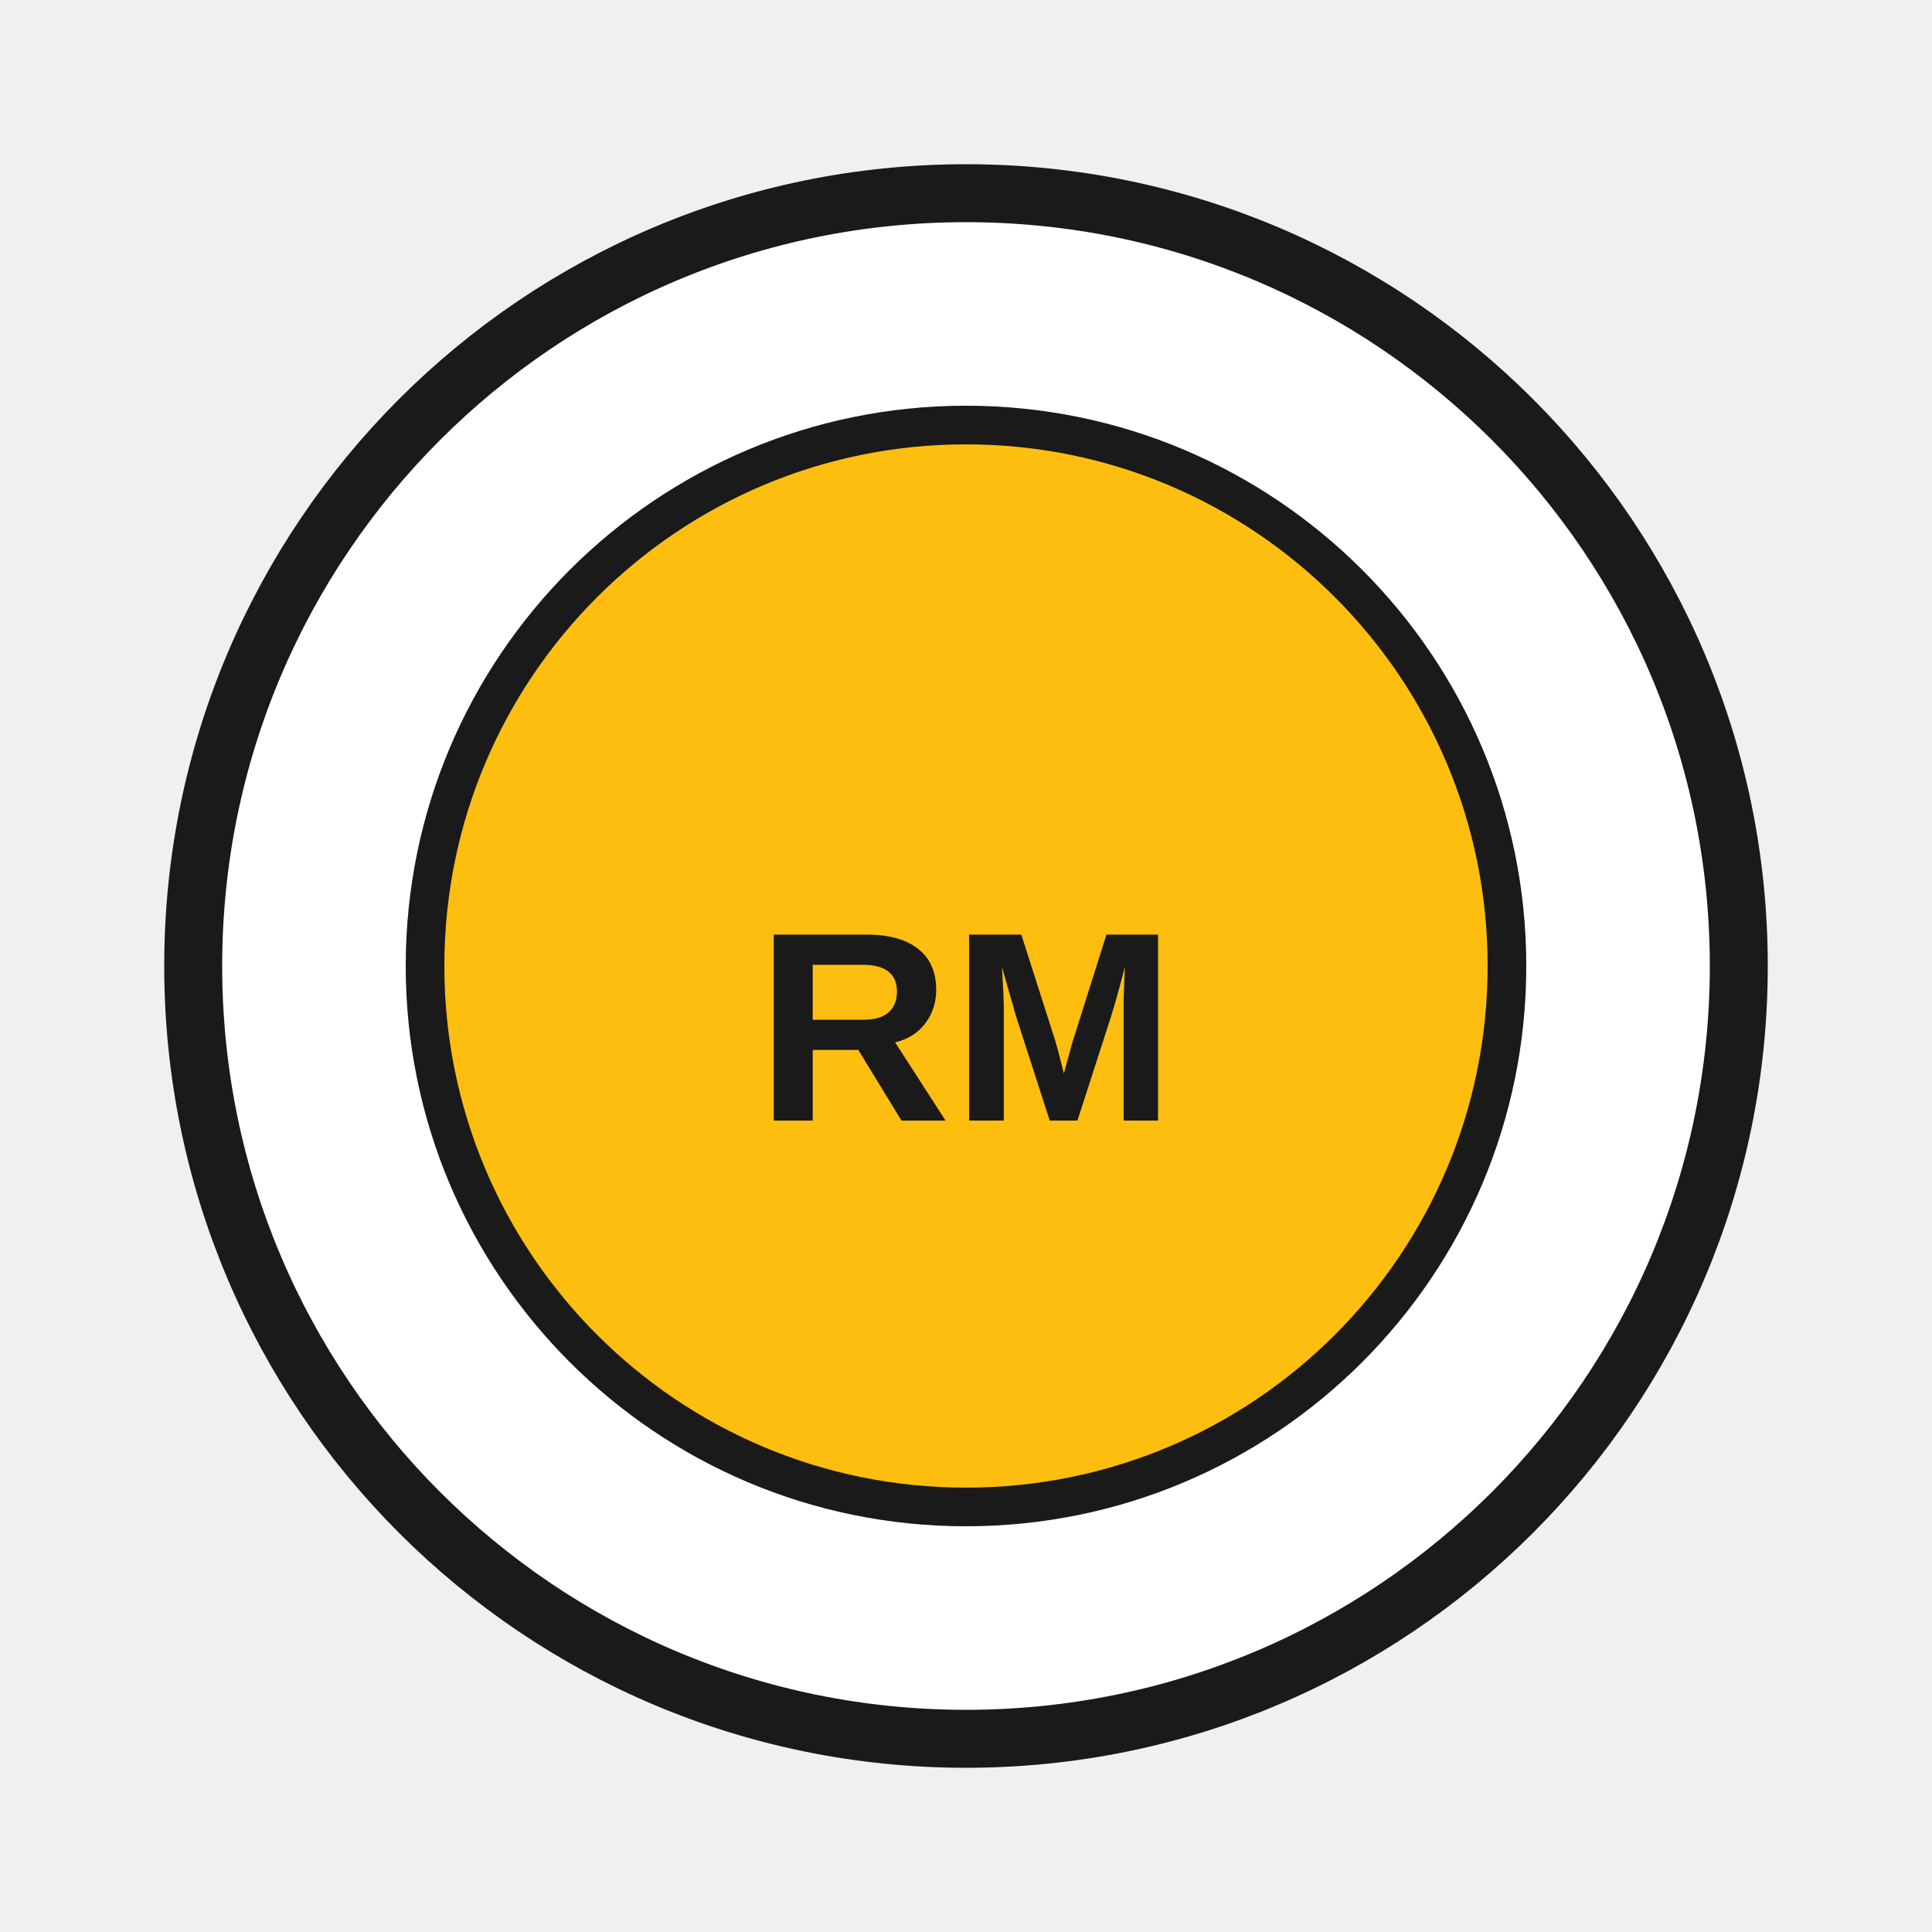
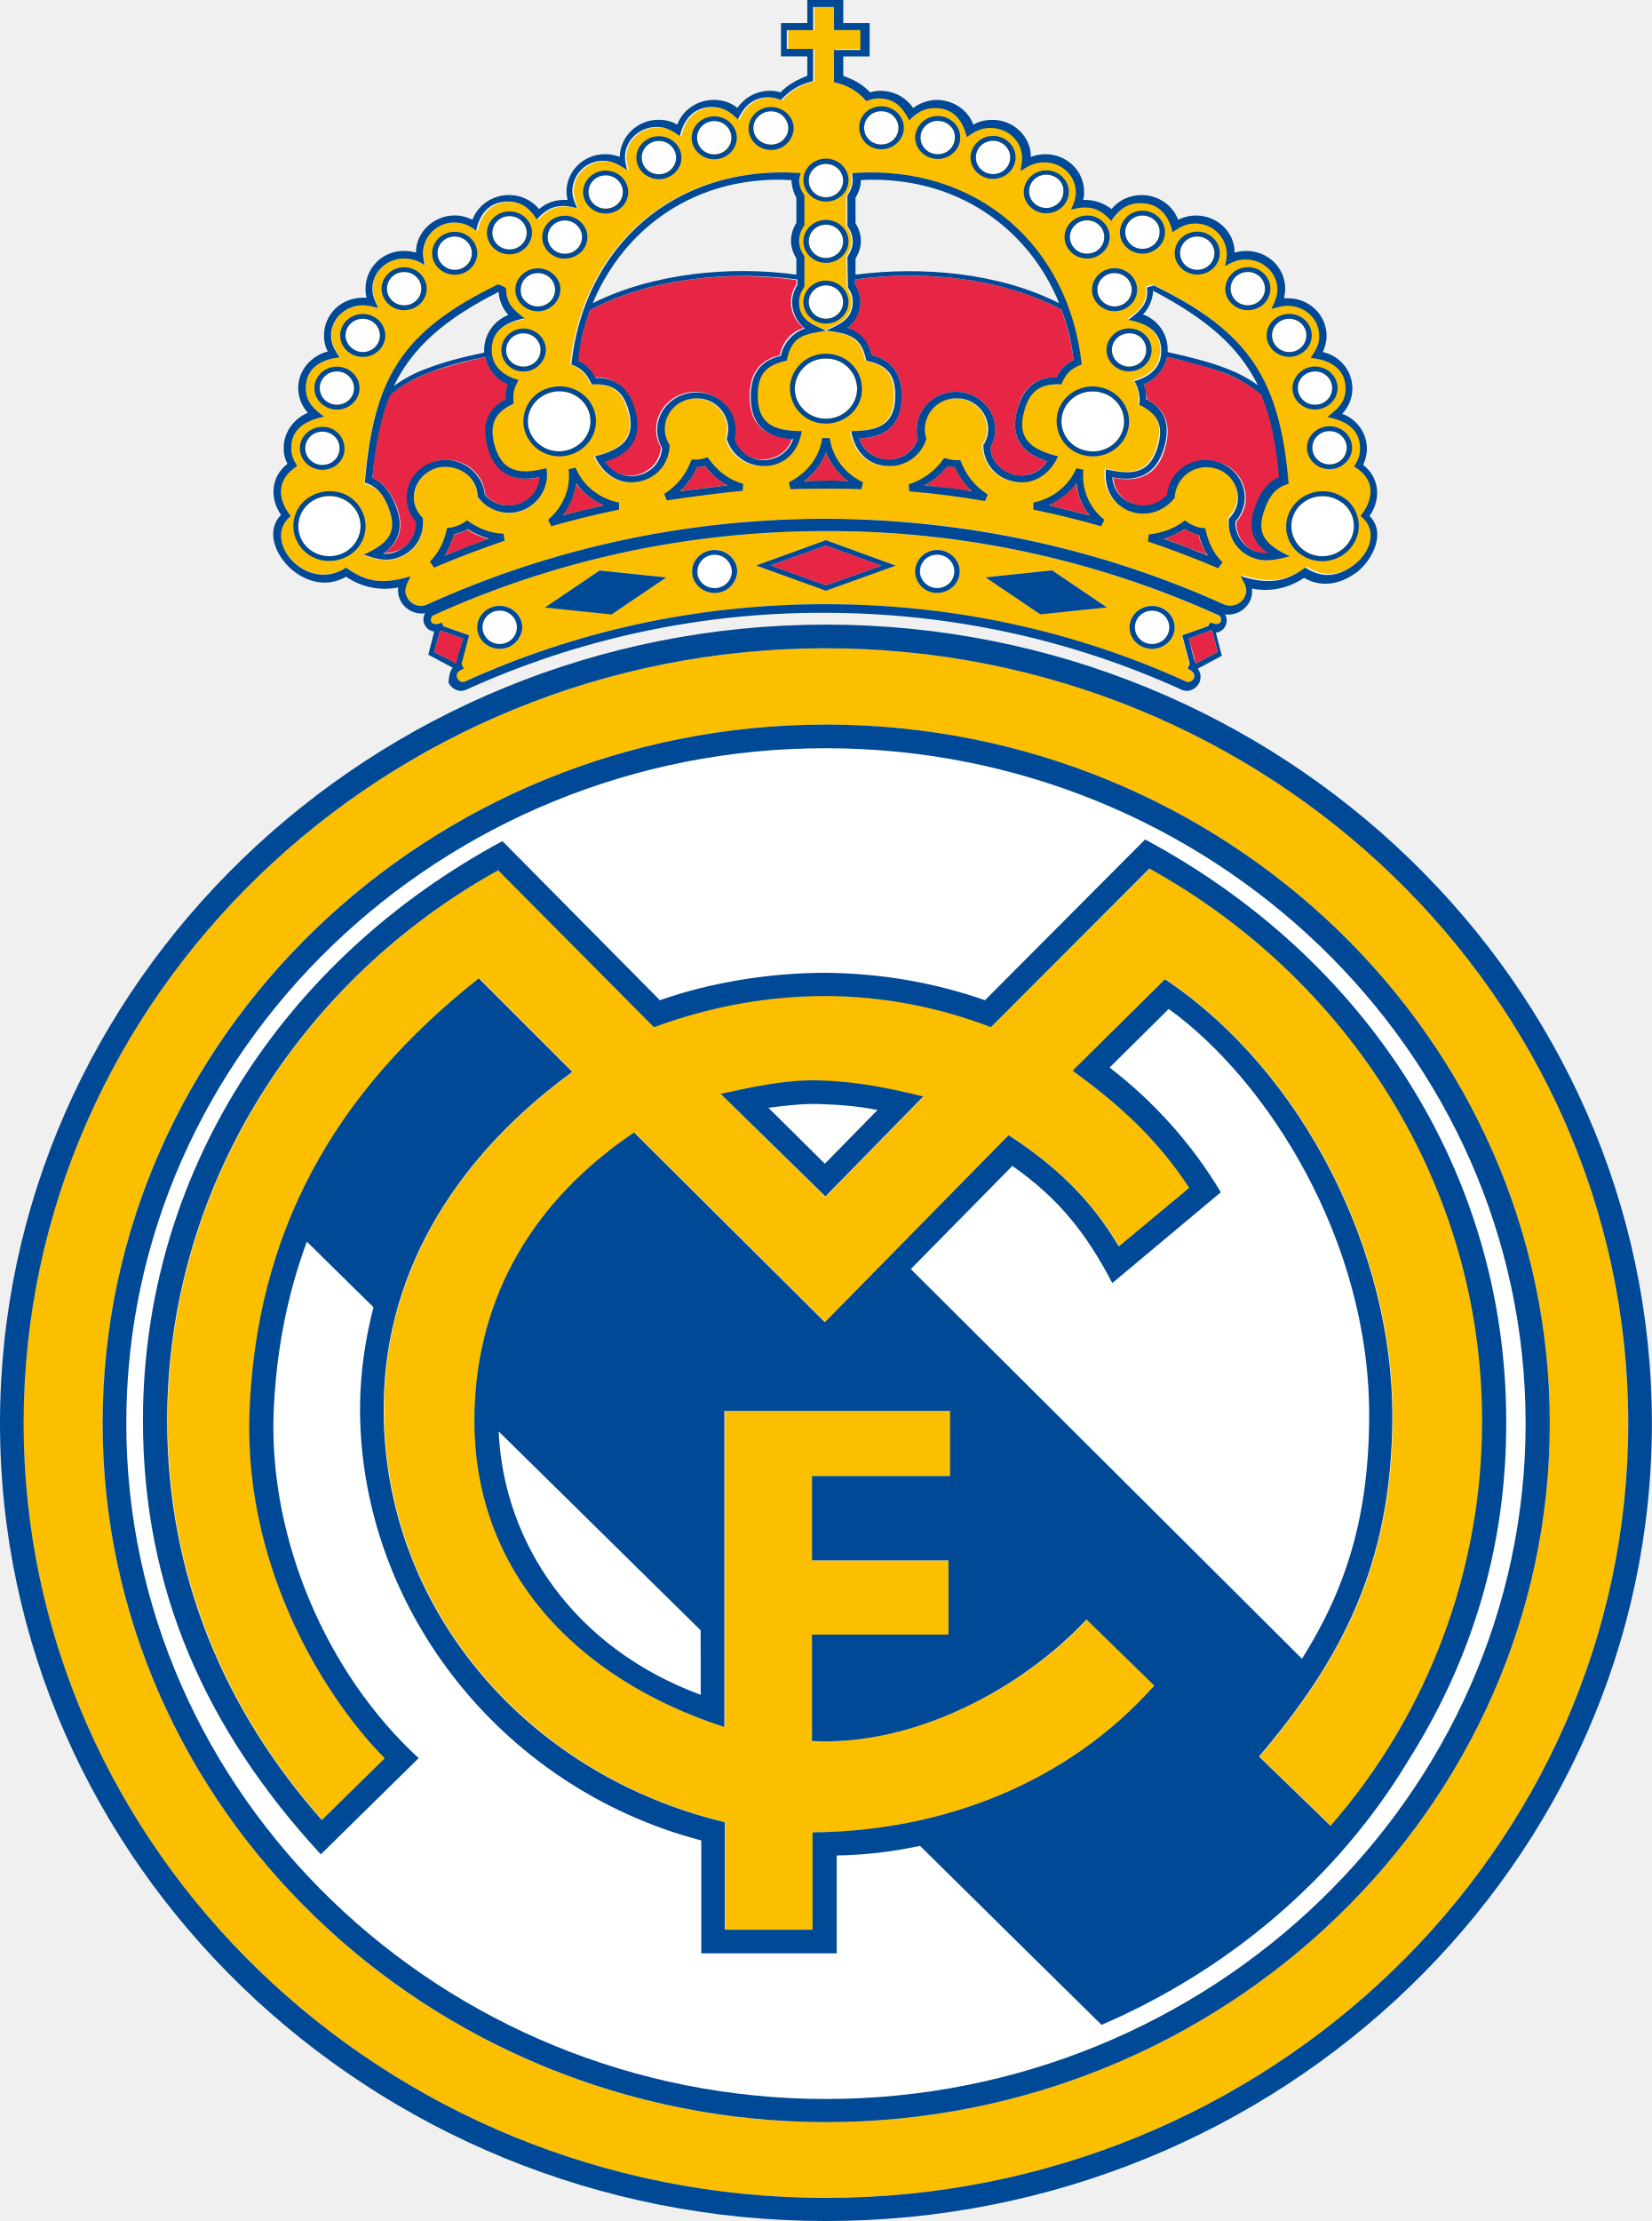
- <svg xmlns="http://www.w3.org/2000/svg" viewBox="0 0 100 100">
-   <circle cx="50" cy="50" r="40" fill="#fff" stroke="#1a1a1a" stroke-width="3" />
-   <circle cx="50" cy="50" r="28" fill="#FEBE10" stroke="#1a1a1a" stroke-width="2" />
-   <text x="50" y="58" text-anchor="middle" font-size="14" font-weight="bold" fill="#1a1a1a" font-family="Arial,sans-serif">RM</text>
+ <svg xmlns="http://www.w3.org/2000/svg" height="351.664" viewBox="0 0 32 43" width="261.621">
+   <path d="M22.319 12.464c-.187 0-.333-.146-.333-.323s.146-.323.333-.323.333.146.333.323c.01.177-.146.323-.333.323zM2.446 27.559c0-7.214 6.1-13.075 13.554-13.075s13.554 5.871 13.554 13.075c0 7.193-6.1 13.085-13.554 13.085-7.453-.01-13.554-5.892-13.554-13.085zM21.319 7.592c.323.083.52.396.437.708s-.416.5-.739.416-.52-.396-.437-.708.416-.5.739-.416zm.552-1.145c.187 0 .333.146.333.323s-.146.323-.333.323-.333-.146-.333-.323c-.01-.187.146-.323.333-.323zm-.281-1.166c.187 0 .333.146.333.323s-.146.323-.333.323-.333-.146-.333-.323c-.01-.177.146-.323.333-.323zm4.164 3.061c.187 0 .333.146.333.323s-.146.323-.333.323-.333-.146-.333-.323.146-.323.333-.323zm-.281-1.155c.187 0 .333.146.333.323s-.146.323-.333.323-.333-.146-.333-.323.146-.323.333-.323zm-.5-1.02c.187 0 .333.146.333.323s-.156.323-.333.323c-.187 0-.333-.146-.333-.323-.01-.177.146-.323.333-.323zm-.802-.906c.187 0 .333.146.333.323s-.146.323-.333.323-.333-.146-.333-.323.146-.323.333-.323zm-.979-.687c.187 0 .333.146.333.323s-.146.323-.333.323-.333-.146-.333-.323.146-.323.333-.323zm-1.062-.406c.187 0 .333.146.333.323s-.146.323-.333.323-.333-.146-.333-.323.156-.323.333-.323zm-1.072.094c.187 0 .333.146.333.323s-.146.323-.333.323-.333-.146-.333-.323.146-.323.333-.323zm-.791-.885c.187 0 .333.146.333.323s-.156.323-.333.323c-.187 0-.333-.146-.333-.323s.146-.323.333-.323zm-1.031-.656c.187 0 .333.146.333.323s-.146.323-.333.323-.333-.146-.333-.323.146-.323.333-.323zm-1.072-.385c.187 0 .333.146.333.323s-.146.323-.333.323-.333-.146-.333-.323.146-.323.333-.323zm-1.093-.187c.187 0 .333.146.333.323s-.146.323-.333.323-.333-.146-.333-.323c-.01-.177.146-.323.333-.323zM6.673 10.695a.62.62 0 0 1-.822-.229.568.568 0 0 1 .239-.791.62.62 0 0 1 .822.229c.156.281.052.635-.239.791zm4.31-1.978c-.323.083-.656-.104-.739-.416s.115-.635.437-.708c.323-.083.656.104.739.416s-.115.635-.437.708zM16 8.103a.593.593 0 0 1-.604-.583c0-.323.271-.583.604-.583s.604.26.604.583-.271.583-.604.583zm-5.861-1.01c-.187 0-.333-.146-.333-.323s.146-.323.333-.323.333.146.333.323-.156.323-.333.323zm.281-1.166c-.187 0-.333-.146-.333-.323s.146-.323.333-.323.333.146.333.323-.156.323-.333.323zM6.246 8.998c-.187 0-.333-.146-.333-.323s.146-.323.333-.323.333.146.333.323c.01.177-.146.323-.333.323zm.281-1.166c-.187 0-.333-.146-.333-.323s.156-.323.333-.323c.187 0 .333.146.333.323.01.177-.146.323-.333.323zm.5-1.02c-.187 0-.333-.146-.333-.323s.146-.323.333-.323.333.146.333.323c.01.177-.146.323-.333.323zm.802-.906c-.187 0-.333-.146-.333-.323s.146-.323.333-.323.333.146.333.323-.146.323-.333.323zm.979-.687c-.187 0-.333-.146-.333-.323s.146-.323.333-.323.333.146.333.323c.01.177-.146.323-.333.323zm1.062-.396c-.187 0-.333-.146-.333-.323s.146-.323.333-.323.333.146.333.323-.146.323-.333.323zm1.072.083c-.187 0-.333-.146-.333-.323s.146-.323.333-.323.333.146.333.323c.01.177-.146.323-.333.323zm.791-.874c-.187 0-.333-.146-.333-.323s.156-.323.333-.323c.187 0 .333.146.333.323s-.146.323-.333.323zm1.031-.666c-.187 0-.333-.146-.333-.323s.146-.323.333-.323.333.146.333.323-.146.323-.333.323zm1.072-.385c-.187 0-.333-.146-.333-.323s.156-.323.333-.323c.187 0 .333.146.333.323s-.146.323-.333.323zM16 6.166c-.187 0-.333-.146-.333-.323s.156-.323.333-.323c.187 0 .333.146.333.323s-.146.323-.333.323zm0-1.176c-.187 0-.333-.146-.333-.323s.156-.323.333-.323c.187 0 .333.146.333.323s-.146.323-.333.323zm0-1.176c-.187 0-.333-.146-.333-.323s.156-.323.333-.323c.187 0 .333.146.333.323s-.146.323-.333.323zm-1.062-1.02c-.187 0-.344-.146-.344-.323s.156-.323.344-.323.333.146.333.323c0 .187-.156.323-.333.323zM25.91 9.674c.291.156.396.51.239.791s-.531.385-.822.229a.578.578 0 0 1-.239-.791.62.62 0 0 1 .822-.229zm-7.755 1.707c-.187 0-.333-.146-.333-.323s.146-.323.333-.323.333.146.333.323c.01.177-.146.323-.333.323zm-8.474 1.083c-.187 0-.333-.146-.333-.323s.156-.323.333-.323c.187 0 .333.146.333.323s-.146.323-.333.323zm4.164-1.083c-.187 0-.333-.146-.333-.323s.156-.323.333-.323c.187 0 .333.146.333.323s-.146.323-.333.323z" fill="#fff" />
+   <path d="M18.498 9.039c.094.198.198.344.333.468l-.926-.115a1.42 1.42 0 0 0 .448-.375.64.64 0 0 0 .146.021zm-4.997 0a.76.76 0 0 0 .156-.021c.115.156.271.281.437.375l-.926.115c.146-.135.26-.291.333-.468zm-1.801.739l-.812.198c.146-.177.239-.396.26-.625a1.39 1.39 0 0 0 .552.427zm-3.092.979a1.58 1.58 0 0 0 .177-.406l.042-.01a.7.7 0 0 0 .219-.094 1.5 1.5 0 0 0 .416.187l-.854.323zM16 8.758c.083.219.239.406.427.552-.146 0-.281-.01-.427-.01l-.427.01c.198-.146.344-.333.427-.552zm6.954 1.478c.062.042.146.073.219.094l.042.01c.031.146.094.281.177.406l-.864-.333a1.2 1.2 0 0 0 .427-.177zm-1.843-.26l-.812-.198a1.29 1.29 0 0 0 .541-.427 1.25 1.25 0 0 0 .271.625zm1.051-2.54c.229-.094.396-.291.448-.531.364.083.77.177 1.103.312a2.56 2.56 0 0 1 .739.427c.177.448.281.968.344 1.603-.219.094-.364.312-.448.531-.135.333-.135.677.239.937a.59.59 0 0 1-.635-.614.75.75 0 0 0 .156-.281c.104-.396-.135-.791-.541-.885-.406-.104-.812.135-.916.52-.01.042-.021.083-.021.125-.344.406-1.031.198-1.062-.333.635.125.906-.187 1.01-.604.094-.344.052-.697-.354-.906-.021-.115-.031-.219-.062-.302zM11.43 6c1.208-.645 2.779-.76 3.997-.583V5.5a.621.621 0 0 0 .146.843c-.229.073-.406.239-.468.531-.458.104-.583.437-.583.791 0 .427.177.791.822.822-.073.239-.302.406-.573.406a.59.59 0 0 1-.562-.396c.021-.062.021-.125.021-.187 0-.406-.344-.729-.76-.729s-.76.323-.76.729a.63.63 0 0 0 .094.344.593.593 0 0 1-.448.531.6.6 0 0 1-.656-.26c.614-.187.697-.583.583-.999-.094-.344-.302-.635-.77-.625a.688.688 0 0 0-.333-.333c.062-.333.135-.666.25-.968zm5.132-.593c1.218-.177 2.8-.062 3.997.583a4.34 4.34 0 0 1 .239.979.69.69 0 0 0-.333.333c-.468-.01-.677.281-.76.625-.115.416-.031.812.583.999-.135.208-.396.323-.656.26a.586.586 0 0 1-.448-.531.66.66 0 0 0 .094-.344c0-.406-.333-.729-.76-.729-.416 0-.76.323-.76.729a1.08 1.08 0 0 0 .021.187.6.6 0 0 1-.562.396.6.6 0 0 1-.573-.406c.645-.031.822-.396.822-.822 0-.364-.125-.687-.583-.791a.72.72 0 0 0-.468-.531c.146-.115.25-.302.25-.5 0-.125-.042-.25-.104-.344zM8.297 7.218c.333-.125.739-.229 1.103-.312.052.239.219.437.448.531a.66.66 0 0 0-.042.291c-.416.208-.448.562-.354.906.115.416.375.729 1.01.604-.021.531-.718.739-1.062.333 0-.042-.01-.083-.021-.125-.104-.396-.52-.625-.926-.52s-.645.5-.541.885c.031.104.083.208.156.281.01.219-.104.427-.312.541a.73.73 0 0 1-.323.073c.375-.25.375-.593.239-.937-.094-.208-.229-.427-.458-.52.052-.635.156-1.155.333-1.603.187-.146.427-.312.75-.427zm8.786 3.727L16 11.33l-1.072-.385L16 10.559zm-8.11 1.415l-.094.364-.031.135-.073-.042-.364-.198.094-.344.021-.073.125.042zm14.053 0l.448-.167.021.073.094.354-.354.187-.073.042-.031-.135z" fill="#e62644" />
+   <path d="M21.111 9.976c-.146-.177-.239-.396-.26-.625-.135.187-.333.333-.541.427l.802.198zm1.843.26c-.125.083-.271.146-.416.187l.864.333a1.27 1.27 0 0 1-.177-.406l-.042-.01c-.083-.021-.156-.062-.229-.104zM16 8.758c-.083.219-.229.406-.427.552L16 9.3l.427.01A1.301 1.301 0 0 1 16 8.758zm-7.391 1.999l.864-.333c-.146-.042-.291-.104-.416-.187-.062.042-.146.073-.219.094l-.042.01c-.052.146-.104.291-.187.416zm3.092-.979a1.29 1.29 0 0 1-.541-.427c-.031.229-.115.448-.26.625l.802-.198zm1.801-.739c-.073.177-.187.333-.333.468l.926-.115a1.27 1.27 0 0 1-.437-.375c-.052.01-.104.021-.156.021zm4.997 0a.614.614 0 0 1-.146-.021c-.115.156-.271.281-.448.375l.926.115a1.49 1.49 0 0 1-.323-.437zm7.412.635a.619.619 0 0 0-.822.229c-.156.281-.052.635.239.791a.62.62 0 0 0 .822-.229.56.56 0 0 0-.239-.791zm-4.591-2.082c-.323-.083-.656.104-.739.416s.115.635.437.708c.323.083.656-.104.739-.416s-.115-.635-.437-.708zm.552-1.145c-.187 0-.333.146-.333.323s.156.323.333.323c.187 0 .333-.146.333-.323a.32.32 0 0 0-.333-.323zm-.281-1.166c-.187 0-.333.146-.333.323s.156.323.333.323c.187 0 .333-.146.333-.323s-.146-.323-.333-.323zm4.164 3.061c-.187 0-.333.146-.333.323s.146.323.333.323.333-.146.333-.323-.146-.323-.333-.323zm-.281-1.155c-.187 0-.333.146-.333.323s.146.323.333.323.333-.146.333-.323-.146-.323-.333-.323zm-.5-1.02c-.187 0-.333.146-.333.323s.156.323.333.323c.187 0 .333-.146.333-.323s-.146-.323-.333-.323zm-.802-.906c-.187 0-.333.146-.333.323s.146.323.333.323.333-.146.333-.323-.146-.323-.333-.323zm-.979-.687c-.187 0-.333.146-.333.323s.146.323.333.323.333-.146.333-.323-.146-.323-.333-.323zm-1.062-.406c-.187 0-.333.146-.333.323s.146.323.333.323.333-.146.333-.323c.01-.177-.146-.323-.333-.323zm-1.072.094c-.187 0-.333.146-.333.323s.146.323.333.323.333-.146.333-.323-.146-.323-.333-.323zm-.791-.885c-.187 0-.333.146-.333.323s.146.323.333.323.333-.146.333-.323c.01-.177-.146-.323-.333-.323zm-1.031-.656c-.187 0-.333.146-.333.323s.146.323.333.323.333-.146.333-.323-.146-.323-.333-.323zm-1.072-.385c-.187 0-.333.146-.333.323s.146.323.333.323.333-.146.333-.323c.01-.177-.146-.323-.333-.323zm-1.093-.187c-.187 0-.333.146-.333.323s.146.323.333.323.333-.146.333-.323-.146-.323-.333-.323zM6.673 10.695c.291-.156.396-.51.239-.791a.616.616 0 0 0-.822-.229c-.291.156-.396.51-.239.791s.531.385.822.229zm4.31-1.978c.323-.083.52-.396.437-.708s-.416-.5-.739-.416-.52.396-.437.708a.61.61 0 0 0 .739.416zM16 8.103c.333 0 .604-.26.604-.583A.593.593 0 0 0 16 6.937a.593.593 0 0 0-.604.583c0 .323.271.583.604.583zm-5.861-1.01c.187 0 .333-.146.333-.323s-.146-.323-.333-.323-.333.146-.333.323c-.01.177.146.323.333.323zm.281-1.166c.187 0 .333-.146.333-.323s-.146-.323-.333-.323-.333.146-.333.323c-.01.177.146.323.333.323zM6.246 8.998c.187 0 .333-.146.333-.323s-.146-.323-.333-.323-.333.146-.333.323.146.323.333.323zm.281-1.166c.187 0 .333-.146.333-.323a.333.333 0 0 0-.333-.323c-.187 0-.333.146-.333.323s.146.323.333.323zm.5-1.02c.187 0 .333-.146.333-.323s-.146-.323-.333-.323-.333.146-.333.323.156.323.333.323zm.802-.906c.187 0 .333-.146.333-.323s-.146-.323-.333-.323-.333.146-.333.323.146.323.333.323zm.979-.687c.187 0 .333-.146.333-.323s-.146-.323-.333-.323-.333.146-.333.323.156.323.333.323zm1.062-.396c.187 0 .333-.146.333-.323s-.146-.323-.333-.323-.333.146-.333.323.146.323.333.323zm1.072.083c.187 0 .333-.146.333-.323s-.146-.323-.333-.323-.333.146-.333.323.146.323.333.323zm.791-.874c.187 0 .333-.146.333-.323s-.146-.323-.333-.323-.333.146-.333.323.146.323.333.323zm1.031-.666c.187 0 .333-.146.333-.323s-.146-.323-.333-.323-.333.146-.333.323.146.323.333.323zm1.072-.385c.187 0 .333-.146.333-.323s-.146-.323-.333-.323-.333.146-.333.323.146.323.333.323zM16 6.166c.187 0 .333-.146.333-.323s-.146-.323-.333-.323-.333.146-.333.323.146.323.333.323zm0-1.176c.187 0 .333-.146.333-.323s-.146-.323-.333-.323-.333.146-.333.323.146.323.333.323zm0-1.176c.187 0 .333-.146.333-.323s-.146-.323-.333-.323-.333.146-.333.323.146.323.333.323zm-1.062-1.02c.187 0 .333-.146.333-.323a.333.333 0 0 0-.333-.323c-.187 0-.344.146-.344.323 0 .187.156.323.344.323zm9.244 7.964c.281.146.5.083.77-.01-.448-.219-.687-.416-.479-.926.094-.229.208-.406.458-.479-.156-1.988-.729-2.936-2.602-3.841l-.135.042c0 .021.01.042.01.073 0 .271-.156.406-.364.552.333.062.635.219.635.604 0 .323-.229.5-.52.583.094.177.115.25.094.458.385.177.468.406.364.791-.146.541-.479.593-1.01.458a.739.739 0 0 0 1.332.552c0-.052.01-.094.021-.146.083-.312.416-.51.75-.427s.531.406.437.718c-.031.104-.083.187-.156.26-.01.312.125.593.396.739zm-8.703-7.277c0-.042.01-.083.01-.135-2.446-.177-4.206 1.437-4.445 3.706.219.083.302.177.396.385.427-.021.614.146.718.52.146.531-.125.739-.656.874.156.344.479.583.895.479a.71.71 0 0 0 .552-.697.552.552 0 0 1-.094-.312c0-.323.271-.593.614-.593.333 0 .614.26.614.593a.59.59 0 0 1-.031.187.73.73 0 0 0 .718.531c.427 0 .677-.302.739-.677-.541 0-.854-.135-.854-.687 0-.396.146-.593.562-.677.094-.489.354-.52.77-.583.427.073.677.094.77.583.416.083.562.281.562.677 0 .552-.312.687-.854.687.062.375.312.677.739.677a.75.75 0 0 0 .718-.531.589.589 0 0 1-.031-.187c0-.323.271-.593.614-.593s.614.26.614.593a.55.55 0 0 1-.094.312c.01.333.219.614.552.697.416.104.739-.135.895-.479-.531-.135-.791-.344-.656-.874.104-.375.291-.541.718-.52.104-.208.177-.302.396-.385-.239-2.269-1.988-3.883-4.445-3.706a.55.55 0 0 1 .01.135c0 .115-.042.208-.104.302v.573c.062.094.104.187.104.302s-.042.208-.104.302l.01.593c.052.083.094.177.094.281 0 .344-.26.437-.52.552-.26-.115-.52-.219-.52-.552 0-.115.042-.208.104-.302v-.562a.529.529 0 0 1-.104-.302c0-.115.042-.208.104-.302v-.583a.598.598 0 0 1-.083-.302zM7.526 9.82c.198.51-.031.708-.479.926.271.094.489.156.77.01a.7.7 0 0 0 .375-.718.603.603 0 0 1-.156-.26.614.614 0 0 1 .448-.729.614.614 0 0 1 .77.573c.468.593 1.416.281 1.332-.552-.531.125-.864.073-1.01-.458-.104-.375-.021-.614.364-.791a.69.69 0 0 1 .094-.458c-.291-.083-.52-.26-.52-.583 0-.396.302-.541.635-.604-.198-.156-.354-.281-.354-.552 0-.021 0-.052-.135-.094-1.905.906-2.436 1.822-2.602 3.831.26.062.375.229.468.458zm16.198 1.884c-2.342-1.062-4.966-1.666-7.724-1.666s-5.371.593-7.714 1.655c-.156.073-.333 0-.406-.146-.073-.156 0-.271.073-.396-.479.146-.833.146-1.249-.167-.77.5-1.655-.531-1.072-.999-.271-.344-.271-.718.125-.968a.599.599 0 0 1-.115-.354c0-.385.302-.541.635-.604-.198-.146-.354-.281-.354-.552 0-.396.323-.562.666-.593-.094-.146-.167-.25-.167-.427 0-.323.271-.583.614-.583.104 0 .208.031.302.062-.062-.135-.115-.239-.115-.385 0-.323.271-.583.614-.583.167 0 .26.062.406.125a.885.885 0 0 1-.042-.229c0-.323.271-.593.614-.593.187 0 .291.073.437.167.073-.312.25-.562.614-.562.271 0 .427.146.562.344.146-.156.281-.26.51-.26.094 0 .177.021.271.042a.764.764 0 0 1-.094-.333c0-.323.271-.583.604-.583.198 0 .302.083.458.177-.01-.073-.042-.167-.042-.25 0-.323.271-.583.614-.583.198 0 .302.073.448.177.073-.312.25-.562.625-.562.229 0 .354.094.5.239.115-.25.281-.427.593-.427a.66.66 0 0 1 .239.052 1.07 1.07 0 0 1 .625-.364V.951h-.51V.576h.51V.129h.406v.448h.51v.364h-.51v.625a1.1 1.1 0 0 1 .625.364.66.66 0 0 1 .239-.052c.312 0 .479.187.593.427.146-.146.281-.239.5-.239.375 0 .552.26.614.562.146-.104.26-.177.458-.177.333 0 .614.26.614.583 0 .083-.021.177-.031.25.156-.094.26-.167.458-.167.333 0 .614.26.614.583 0 .125-.042.219-.094.333a1.13 1.13 0 0 1 .271-.042c.229 0 .364.104.51.26.135-.208.291-.344.562-.344.375 0 .552.26.625.562.146-.094.25-.167.437-.167.333 0 .614.26.614.593 0 .073-.021.156-.031.229.135-.073.239-.125.396-.125.333 0 .614.26.614.583 0 .146-.052.25-.115.375.104-.031.198-.062.312-.062.333 0 .614.26.614.583 0 .177-.073.281-.167.427.354.031.677.198.677.593 0 .271-.156.406-.354.552.333.073.635.219.635.604 0 .146-.042.239-.115.354.406.25.396.614.125.958.354.281.167.718-.125.947-.302.229-.614.271-.947.052-.416.312-.77.312-1.249.167l.073.146c.094.26-.146.52-.416.427zm-14.636.593l-.5-.177-.042-.073c-.042.021-.073.021-.104.031-.135.01-.125-.135-.062-.167 2.311-1.051 4.882-1.634 7.61-1.634s5.299.583 7.61 1.634c.062.031.073.177-.062.167-.031 0-.062-.01-.104-.031l-.042.073-.5.177.146.552-.042.094c.26.115.083.302-.031.25-2.124-.968-4.487-1.499-6.985-1.499s-4.861.531-6.985 1.499c-.052.021-.115 0-.146-.062s0-.104.042-.146c.021-.021.052-.031.083-.042l-.042-.094zm2.759-.406l1.062-.718-1.291-.135-1.062.718zm10.472.666c.239 0 .437-.187.437-.416s-.198-.416-.437-.416-.437.187-.437.416c.01.229.198.416.437.416zm-8.474-1.083c.239 0 .437-.187.437-.416s-.198-.416-.437-.416-.437.187-.437.416.198.416.437.416zm-4.164 1.083c.239 0 .437-.187.437-.416s-.187-.416-.437-.416c-.239 0-.437.187-.437.416s.198.416.437.416zm8.474-1.083c.239 0 .437-.187.437-.416s-.198-.416-.437-.416a.42.42 0 0 0-.427.416c0 .229.198.416.427.416zm1.999.416l1.291-.135-1.062-.718-1.291.135zm-2.8-.947L16 10.455l-1.353.489 1.353.489zM1.988 27.559c0 7.443 6.308 13.533 14.012 13.533 7.714 0 14.022-6.09 14.022-13.533 0-7.464-6.308-13.533-14.022-13.533S1.988 20.095 1.988 27.559zm29.554 0c0 8.255-6.975 15.001-15.542 15.001S.458 35.814.458 27.559c0-8.265 6.975-15.011 15.542-15.011 8.567-.01 15.542 6.735 15.542 15.011zM13.96 21.177l2.03 1.999 1.895-1.936c-.666-.167-1.301-.291-1.999-.312-.645-.031-1.301.115-1.926.25zm5.34-1.395l2.977-2.967c3.852 2.134 6.444 6.131 6.444 10.701 0 2.977-1.093 5.705-2.936 7.839l-1.385-1.343c1.561-1.843 2.582-3.675 2.582-6.61 0-3.133-1.697-6.631-4.403-8.442l-1.79 1.77c.916.666 1.645 1.332 2.259 2.269l-1.364 1.135c-.541-.916-1.239-1.561-2.134-2.155l-3.56 3.623-3.696-3.675c-1.915 1.291-3.04 3.133-3.092 5.424-.062 3.05 1.978 5.163 4.841 6.09v-6.121h4.372v1.26H15.74v1.634h2.644v1.437H15.74v2.061c1.957.094 4.049-.999 5.319-2.353l1.312 1.28c-1.676 1.874-4.091 2.821-6.621 2.842v1.884h-1.697v-2.082c-3.862-.926-6.662-4.195-6.61-8.099.031-2.675 1.509-4.872 3.654-6.433l-1.811-1.811c-2.811 2.217-4.32 4.924-4.445 8.442-.094 3.113 1.572 5.611 2.623 6.662l-1.218 1.197c-1.884-2.124-2.998-4.747-2.998-7.735 0-4.539 2.592-8.536 6.412-10.67l3.019 3.04c1.072-.396 2.186-.604 3.331-.604a9.51 9.51 0 0 1 3.196.604z" fill="#fcbf00" />
+   <path d="M32 27.559c0 8.505-7.183 15.448-16 15.448-8.828 0-16-6.943-16-15.448C0 19.043 7.183 12.09 16 12.09c8.828 0 16 6.954 16 15.469zm-.458 0c0-8.265-6.975-15.011-15.542-15.011S.458 19.293.458 27.559c0 8.255 6.975 15.001 15.542 15.001s15.542-6.746 15.542-15.001zm-29.096 0c0 7.193 6.1 13.085 13.554 13.085s13.554-5.882 13.554-13.085c0-7.214-6.1-13.075-13.554-13.075-7.453-.01-13.554 5.861-13.554 13.075zm-.458 0c0-7.464 6.308-13.533 14.012-13.533 7.714 0 14.022 6.069 14.022 13.533 0 7.443-6.308 13.533-14.022 13.533-7.714-.01-14.012-6.09-14.012-13.533zm15.656-2.988l7.578 7.547c.864-1.374 1.301-2.779 1.301-4.726 0-3.394-1.978-6.485-3.883-7.859l-1.145 1.135a8.67 8.67 0 0 1 2.155 2.415l-2.103 1.759c-.5-.958-1.031-1.634-1.936-2.269zm9.608 9.567c-1.364 2.238-3.446 4.008-5.913 5.07L20.112 38l-2.29-2.259a8.24 8.24 0 0 1-1.614.187v1.895h-2.623v-2.186c-3.935-1.031-6.652-4.591-6.61-8.453.01-.645.104-1.27.26-1.874l-1.291-1.27c-.385 1.041-.604 2.165-.645 3.362-.073 2.394 1.01 4.986 2.811 6.641l-1.895 1.863c-2.228-2.415-3.446-5.132-3.446-8.401 0-4.768 2.707-8.932 6.964-11.222l3.05 3.081c1.01-.354 2.155-.531 3.206-.531 1.135.01 2.165.208 3.092.531l3.102-3.113c4.289 2.301 6.995 6.465 6.995 11.263.01 2.436-.666 4.643-1.926 6.621zm-13.679-2.571L9.66 27.715c.094 2.155 1.457 4.195 3.914 5.101zM19.3 19.782l-.104.104A9.025 9.025 0 0 0 16 19.283c-1.145 0-2.259.208-3.331.604l-3.019-3.04c-3.82 2.124-6.412 6.121-6.412 10.66 0 2.998 1.114 5.611 2.998 7.735l1.218-1.197c-1.051-1.051-2.717-3.55-2.623-6.662.125-3.519 1.634-6.225 4.445-8.442l1.811 1.811c-2.144 1.561-3.623 3.758-3.654 6.433-.052 3.904 2.738 7.172 6.61 8.099v2.082h1.697V35.48c2.54-.021 4.955-.968 6.621-2.842l-1.312-1.28c-1.27 1.353-3.352 2.457-5.319 2.353V31.65h2.644v-1.437h-2.644v-1.634h2.675v-1.26h-4.372v6.121c-2.863-.926-4.913-3.04-4.841-6.09.052-2.29 1.176-4.133 3.092-5.424l3.696 3.675 3.56-3.623c.906.593 1.593 1.239 2.134 2.155l1.364-1.135c-.614-.937-1.343-1.603-2.259-2.269l1.79-1.77c2.707 1.811 4.403 5.309 4.403 8.442 0 2.925-1.02 4.768-2.582 6.61l1.385 1.343a11.91 11.91 0 0 0 2.936-7.839c0-4.57-2.592-8.567-6.444-10.701zm-5.34 1.395c.625-.135 1.28-.281 1.926-.26.697.021 1.332.146 1.999.312l-1.895 1.936zm.926.271l1.093 1.083 1.02-1.041c-.364-.073-.739-.104-1.135-.115-.239-.01-.604.021-.979.073zm8.141-9.088l.094.364.042.125.073-.042.354-.187-.094-.354-.021-.073zm.697-.656c.271.094.51-.177.385-.406l-.073-.146c.479.146.833.146 1.249-.167.333.219.635.177.947-.052.302-.229.479-.666.125-.947.271-.344.281-.718-.125-.958.073-.115.115-.208.115-.354 0-.385-.302-.541-.635-.604.198-.156.354-.281.354-.552 0-.396-.323-.562-.677-.593.094-.146.167-.239.167-.427 0-.323-.271-.583-.614-.583-.104 0-.208.031-.312.062.062-.135.115-.229.115-.375 0-.323-.271-.583-.614-.583-.167 0-.26.052-.396.125.01-.073.031-.156.031-.229a.604.604 0 0 0-.614-.593c-.187 0-.291.073-.437.167-.073-.312-.25-.562-.625-.562-.271 0-.427.146-.562.344-.146-.156-.281-.26-.51-.26-.094 0-.187.021-.271.042.052-.115.094-.208.094-.333 0-.323-.271-.583-.614-.583-.198 0-.302.073-.458.167.01-.073.031-.167.031-.25 0-.323-.271-.583-.614-.583-.198 0-.302.073-.458.177-.073-.312-.25-.562-.614-.562-.229 0-.354.094-.5.239-.125-.25-.281-.427-.593-.427-.094 0-.156.021-.239.052a1.07 1.07 0 0 0-.625-.364V.961h.51V.576h-.51V.129h-.406v.448h-.51v.364h.51v.625c-.26.062-.427.156-.625.364a.661.661 0 0 0-.239-.052c-.312 0-.479.187-.593.427-.146-.146-.281-.239-.5-.239-.375 0-.552.26-.625.562-.146-.104-.26-.177-.448-.177-.333 0-.614.26-.614.583 0 .083.021.177.042.25-.156-.094-.271-.177-.458-.177a.593.593 0 0 0-.604.583c0 .125.042.219.094.333-.094-.021-.177-.042-.271-.042-.229 0-.364.104-.51.26-.135-.208-.291-.344-.562-.344-.375 0-.552.26-.614.562-.115-.083-.229-.156-.416-.156a.604.604 0 0 0-.614.593c0 .073.021.156.031.229A.714.714 0 0 0 7.828 5c-.333 0-.614.26-.614.583 0 .146.052.25.115.375-.094-.021-.187-.052-.302-.052-.333 0-.614.26-.614.583 0 .177.073.281.167.427-.344.031-.656.198-.656.593 0 .271.156.406.354.552-.333.073-.635.219-.635.604 0 .146.042.239.115.354-.396.25-.396.625-.125.968-.583.468.302 1.509 1.072.999.416.312.77.312 1.249.167-.062.135-.146.25-.073.396a.3.3 0 0 0 .406.146c2.342-1.062 4.955-1.655 7.714-1.655 2.769.01 5.382.604 7.724 1.666zm-14.751.656l-.323-.115-.125-.042-.021.073-.094.344.354.187.073.042.031-.135zm-.208.562l-.468-.25.115-.448c-.177-.021-.26-.219-.177-.354a.461.461 0 0 1-.479-.25c-.042-.083-.052-.167-.042-.25a1.32 1.32 0 0 1-1.01-.208c-.822.479-1.79-.666-1.26-1.197-.239-.344-.177-.76.125-.989a.629.629 0 0 1-.073-.312c0-.302.198-.562.468-.677a.705.705 0 0 1-.187-.479c0-.344.25-.625.573-.708a.629.629 0 0 1-.073-.312c0-.406.333-.729.75-.729H7.1a.736.736 0 0 1 .729-.906.81.81 0 0 1 .229.031c0-.396.344-.718.75-.718a.76.76 0 0 1 .344.083c.104-.281.385-.479.708-.479a.76.76 0 0 1 .583.271.75.75 0 0 1 .5-.177h.052c-.01-.052-.021-.104-.021-.156 0-.406.333-.729.75-.729.104 0 .198.021.281.052.01-.396.344-.718.75-.718.135 0 .26.031.364.094.104-.281.385-.479.708-.479.177 0 .333.052.458.156.135-.198.364-.333.635-.333.073 0 .135.01.198.031.125-.125.271-.219.448-.291l.073-.031v-.375h-.51V.441h.51v-.448h.697v.448h.51v.645h-.51v.375l.073.031a1.15 1.15 0 0 1 .448.291c.062-.021.125-.031.198-.031.271 0 .5.135.635.333.125-.094.291-.156.458-.156.323 0 .604.198.708.479.104-.062.229-.094.364-.094.416 0 .75.323.75.718.083-.031.177-.052.281-.052.416 0 .75.323.75.729 0 .052 0 .104-.021.156h.052a.833.833 0 0 1 .5.177c.135-.167.344-.271.583-.271.323 0 .604.198.708.479a.76.76 0 0 1 .344-.083c.416 0 .75.323.75.718a.812.812 0 0 1 .229-.031c.416 0 .75.323.75.729 0 .062-.01.125-.021.187h.073c.416 0 .75.323.75.729 0 .115-.031.219-.073.312.333.073.573.364.573.708a.71.71 0 0 1-.198.489.72.72 0 0 1 .479.677c0 .115-.031.219-.073.312.302.229.364.645.125.989.333.333.042.864-.239 1.083-.271.208-.656.333-1.031.115-.291.198-.656.281-1.01.208.042.291-.229.541-.52.5.083.135 0 .333-.177.354l.115.448-.468.25c.062.073.073.177.031.271-.062.125-.208.198-.344.135-2.103-.958-4.445-1.489-6.933-1.489a16.65 16.65 0 0 0-6.923 1.489c-.135.062-.281-.01-.344-.135.01-.115.021-.219.083-.291zm.323-.625l-.146.552.042.094c-.021.01-.052.021-.083.042-.042.031-.073.073-.042.146.031.062.094.083.146.062 2.124-.968 4.487-1.499 6.985-1.499 2.509 0 4.861.531 6.985 1.499.104.052.291-.135.031-.25l.042-.094-.146-.552.5-.177.042-.073c.042.021.073.021.104.031.135.01.125-.135.062-.167A18.307 18.307 0 0 0 16 10.278c-2.727 0-5.299.583-7.61 1.634-.062.031-.073.177.062.167.031 0 .062-.01.104-.031l.031.073zm11.43-6.433c-.593-1.447-1.988-2.478-3.841-2.384 0 .125-.042.239-.104.344v.489c.062.104.104.219.104.344s-.042.25-.104.344v.312c1.27-.167 2.769-.042 3.945.552zM16.562 5.5a.621.621 0 0 1-.146.843c.229.073.406.239.468.531.458.104.583.437.583.791 0 .427-.177.791-.822.822.073.239.302.406.573.406a.59.59 0 0 0 .562-.396c-.021-.062-.021-.125-.021-.187 0-.406.344-.729.76-.729s.76.323.76.729c0 .125-.031.239-.094.344.01.25.187.458.448.531.26.062.52-.042.656-.26-.614-.187-.697-.583-.583-.999.094-.344.302-.635.76-.625.083-.167.198-.271.333-.333-.042-.344-.115-.666-.239-.979-1.208-.645-2.779-.76-3.997-.583zm-1.083-2.02c0 .115.042.208.104.302v.573c-.062.094-.104.187-.104.302s.042.208.104.302v.583c-.062.094-.104.187-.104.302 0 .344.26.437.52.552.26-.115.52-.219.52-.552 0-.104-.031-.208-.094-.281l-.01-.593c.062-.094.104-.187.104-.302s-.042-.208-.104-.302v-.583c.062-.094.104-.187.104-.302 0-.042-.01-.083-.01-.135 2.446-.177 4.206 1.437 4.445 3.706-.219.083-.302.177-.396.385-.427-.021-.614.146-.718.52-.146.531.125.739.656.874-.156.344-.479.583-.895.479a.711.711 0 0 1-.552-.697.552.552 0 0 0 .094-.312.604.604 0 0 0-.614-.593.604.604 0 0 0-.614.593.59.59 0 0 0 .031.187.74.74 0 0 1-.718.531c-.427 0-.677-.302-.739-.677.541 0 .854-.135.854-.687 0-.396-.146-.593-.562-.677-.094-.489-.354-.52-.77-.583-.427.073-.677.094-.77.583-.416.083-.562.281-.562.677 0 .552.312.687.854.687-.062.375-.312.677-.739.677a.75.75 0 0 1-.718-.531.59.59 0 0 0 .031-.187.604.604 0 0 0-.614-.593c-.344 0-.614.26-.614.593a.55.55 0 0 0 .094.312c-.01.333-.219.614-.552.697-.416.104-.739-.135-.895-.479.531-.135.791-.344.656-.874-.104-.375-.291-.541-.718-.52-.104-.208-.177-.302-.396-.385.239-2.269 1.988-3.883 4.445-3.706a.36.36 0 0 0-.031.135zM11.43 6c-.115.312-.198.635-.229.979.135.062.25.167.333.333.468-.01.677.281.77.625.115.416.031.812-.583.999.135.208.396.323.656.26s.437-.281.448-.531a.656.656 0 0 1-.094-.344c0-.406.344-.729.76-.729s.76.323.76.729c0 .062-.01.125-.021.187a.6.6 0 0 0 .562.396c.271 0 .489-.167.573-.406-.645-.031-.822-.396-.822-.822 0-.364.125-.687.583-.791a.72.72 0 0 1 .468-.531.652.652 0 0 1-.25-.5c0-.125.042-.25.104-.344v-.104c-1.239-.167-2.811-.052-4.018.593zm3.904-2.519c-1.863-.104-3.248.937-3.852 2.384 1.166-.583 2.675-.729 3.945-.552V5c-.062-.104-.104-.219-.104-.344s.042-.25.104-.344v-.489a.734.734 0 0 1-.094-.344zm7.578 6.621l.042-.031c.083.062.156.104.26.135.042.01.094.01.135.021.052.26.146.468.333.656l-.083.115a19.41 19.41 0 0 0-1.364-.52l.021-.135c.229-.021.468-.104.656-.239zm.042.135c-.125.083-.271.146-.416.187a21.24 21.24 0 0 1 .864.333 1.27 1.27 0 0 1-.177-.406l-.042-.01c-.083-.021-.156-.062-.229-.104zm-7.027-1.759h.146c.052.375.302.697.645.854l-.031.135c-.229-.01-.458-.01-.687-.01s-.458 0-.687.01l-.031-.135c.344-.167.593-.479.645-.854zm.073.281c-.083.219-.229.406-.427.552.146 0 .281-.01.427-.01a5.84 5.84 0 0 1 .427.01A1.301 1.301 0 0 1 16 8.758zm-7.589 2.228l-.083-.115c.187-.198.281-.396.333-.656a.65.65 0 0 0 .385-.146c.219.156.437.25.708.26l.021.135a19.41 19.41 0 0 0-1.364.52zm.198-.229a21.24 21.24 0 0 1 .864-.333c-.146-.042-.291-.104-.416-.187-.062.042-.146.073-.219.094l-.042.01c-.052.146-.104.291-.187.416zm3.383-1.031v.135a18.54 18.54 0 0 0-1.312.323l-.062-.125c.281-.239.448-.604.396-.979l.135-.031c.146.354.468.604.843.677zm-.291.052a1.29 1.29 0 0 1-.541-.427c-.031.229-.115.448-.26.625.26-.073.531-.135.802-.198zm1.218-.094l-.052-.125c.26-.167.427-.385.531-.666h.083c.083 0 .146-.021.229-.042.177.25.385.427.687.51l-.01.135a31.34 31.34 0 0 0-1.468.187zm.583-.645c-.073.177-.187.333-.333.468l.926-.115a1.27 1.27 0 0 1-.437-.375c-.052.01-.104.021-.156.021zm4.112.468l-.01-.135a1.31 1.31 0 0 0 .687-.51c.083.021.146.042.229.042h.083c.104.281.271.5.531.666l-.052.125c-.479-.083-.968-.146-1.468-.187zm.885-.468a.614.614 0 0 1-.146-.021c-.115.156-.271.281-.448.375.312.031.625.062.926.115a1.49 1.49 0 0 1-.323-.437zm2.894 1.02l-.062.125c-.427-.125-.864-.229-1.312-.323v-.135c.364-.073.687-.323.833-.666l.135.031a1.08 1.08 0 0 0 .406.968zm-.281-.083c-.146-.177-.239-.396-.26-.625-.135.187-.333.333-.541.427l.802.198zm.208-2.384c-.323-.083-.656.104-.739.416s.115.635.437.708c.323.083.656-.104.739-.416s-.115-.635-.437-.708zm.021-.094c.375.094.604.458.51.822s-.479.583-.854.489a.679.679 0 0 1-.51-.822c.094-.364.479-.583.854-.489zm.531-1.051c-.187 0-.333.146-.333.323s.156.323.333.323c.187 0 .333-.146.333-.323a.32.32 0 0 0-.333-.323zm0-.094c.239 0 .437.187.437.416s-.198.416-.437.416-.437-.187-.437-.416.198-.416.437-.416zm-.281-1.072c-.187 0-.333.146-.333.323s.156.323.333.323c.187 0 .333-.146.333-.323s-.146-.323-.333-.323zm0-.094c.239 0 .437.187.437.416s-.198.416-.437.416-.437-.187-.437-.416.198-.416.437-.416zm4.164 3.154c-.187 0-.333.146-.333.323s.146.323.333.323.333-.146.333-.323-.146-.323-.333-.323zm0-.094c.239 0 .437.187.437.416s-.198.416-.437.416-.437-.187-.437-.416.198-.416.437-.416zm-.281-1.062c-.187 0-.333.146-.333.323s.146.323.333.323.333-.146.333-.323-.146-.323-.333-.323zm0-.094c.239 0 .437.187.437.416s-.198.416-.437.416-.437-.187-.437-.416c.01-.229.198-.416.437-.416zm-.5-.926c-.187 0-.333.146-.333.323s.156.323.333.323c.187 0 .333-.146.333-.323s-.146-.323-.333-.323zm0-.094c.239 0 .437.187.437.416s-.198.416-.437.416-.437-.187-.437-.416.198-.416.437-.416zm-.802-.812c-.187 0-.333.146-.333.323s.146.323.333.323.333-.146.333-.323-.146-.323-.333-.323zm0-.094c.239 0 .437.187.437.416S24.422 6 24.172 6c-.239 0-.437-.187-.437-.416.01-.229.198-.416.437-.416zm-.979-.593c-.187 0-.333.146-.333.323s.146.323.333.323.333-.146.333-.323-.146-.323-.333-.323zm0-.094c.239 0 .437.187.437.416s-.198.416-.437.416-.437-.187-.437-.416.198-.416.437-.416zm-1.062-.312c-.187 0-.333.146-.333.323s.146.323.333.323.333-.146.333-.323c.01-.177-.146-.323-.333-.323zm0-.094c.239 0 .437.187.437.416s-.198.416-.437.416-.437-.187-.437-.416c.01-.229.198-.416.437-.416zm-1.072.187c-.187 0-.333.146-.333.323s.146.323.333.323.333-.146.333-.323-.146-.323-.333-.323zm0-.094c.239 0 .437.187.437.416S21.299 5 21.059 5s-.437-.187-.437-.416.198-.416.437-.416zm-.791-.791c-.187 0-.333.146-.333.323s.146.323.333.323.333-.146.333-.323c.01-.177-.146-.323-.333-.323zm0-.083c.239 0 .437.187.437.416s-.198.416-.437.416-.437-.187-.437-.416c.01-.229.198-.416.437-.416zm-1.031-.573c-.187 0-.333.146-.333.323s.146.323.333.323.333-.146.333-.323-.146-.323-.333-.323zm0-.094c.239 0 .437.187.437.416s-.198.416-.437.416-.437-.187-.437-.416c.01-.229.198-.416.437-.416zm-1.072-.291c-.187 0-.333.146-.333.323s.146.323.333.323.333-.146.333-.323c.01-.177-.146-.323-.333-.323zm0-.094c.239 0 .437.187.437.416s-.198.416-.437.416-.437-.187-.437-.416c.01-.229.198-.416.437-.416zm-1.093-.094c-.187 0-.333.146-.333.323s.146.323.333.323.333-.146.333-.323-.146-.323-.333-.323zm0-.094c.239 0 .437.187.437.416s-.198.416-.437.416a.42.42 0 0 1-.427-.416c-.01-.229.187-.416.427-.416zm-10.399 8.64c.291-.156.396-.51.239-.791a.616.616 0 0 0-.822-.229c-.291.156-.396.51-.239.791s.531.385.822.229zm.042.083c-.344.177-.76.062-.947-.271a.659.659 0 0 1 .281-.916c.344-.177.77-.062.947.271a.66.66 0 0 1-.281.916zm4.268-2.061c.323-.083.52-.396.437-.708s-.416-.5-.739-.416-.52.396-.437.708a.61.61 0 0 0 .739.416zm.031.094a.702.702 0 0 1-.854-.489.67.67 0 0 1 .51-.822c.375-.094.76.125.854.489s-.135.729-.51.822zM16 8.103c.333 0 .604-.26.604-.583A.593.593 0 0 0 16 6.937a.593.593 0 0 0-.604.583c0 .323.271.583.604.583zm0 .094a.687.687 0 0 1-.697-.677c0-.375.312-.677.697-.677s.697.302.697.677c.01.375-.312.677-.697.677zm-5.861-1.103c.187 0 .333-.146.333-.323s-.146-.323-.333-.323-.333.146-.333.323c-.01.177.146.323.333.323zm0 .094a.42.42 0 0 1-.427-.416c0-.229.198-.416.427-.416.239 0 .437.187.437.416-.01.229-.198.416-.437.416zm.281-1.26c.187 0 .333-.146.333-.323s-.146-.323-.333-.323-.333.146-.333.323c-.01.177.146.323.333.323zm0 .094c-.239 0-.437-.187-.437-.416s.198-.416.437-.416.437.187.437.416c-.01.229-.208.416-.437.416zM6.246 8.998c.187 0 .333-.146.333-.323s-.146-.323-.333-.323-.333.146-.333.323.146.323.333.323zm0 .094c-.239 0-.437-.187-.437-.416s.198-.416.437-.416a.42.42 0 0 1 .427.416c.01.229-.187.416-.427.416zm.281-1.26c.187 0 .333-.146.333-.323a.333.333 0 0 0-.333-.323c-.187 0-.333.146-.333.323s.146.323.333.323zm0 .094c-.239 0-.437-.187-.437-.416s.198-.416.437-.416.437.187.437.416-.198.416-.437.416zm.5-1.114c.187 0 .333-.146.333-.323s-.146-.323-.333-.323-.333.146-.333.323.156.323.333.323zm0 .094c-.239 0-.437-.187-.437-.416s.198-.416.437-.416.437.187.437.416-.198.416-.437.416zm.802-.999c.187 0 .333-.146.333-.323s-.146-.323-.333-.323-.333.146-.333.323.146.323.333.323zm0 .094c-.239 0-.437-.187-.437-.416s.198-.416.437-.416.437.187.437.416S8.068 6 7.828 6zm.979-.781c.187 0 .333-.146.333-.323s-.146-.323-.333-.323-.333.146-.333.323.156.323.333.323zm0 .094c-.239 0-.437-.187-.437-.416s.198-.416.437-.416.437.187.437.416-.198.416-.437.416zm1.062-.489c.187 0 .333-.146.333-.323s-.146-.323-.333-.323-.333.146-.333.323.146.323.333.323zm0 .094c-.239 0-.437-.187-.437-.416s.198-.416.437-.416.437.187.437.416c-.01.229-.198.416-.437.416zm1.072-.01c.187 0 .333-.146.333-.323s-.146-.323-.333-.323-.333.146-.333.323.146.323.333.323zm0 .094c-.239 0-.437-.187-.437-.416s.198-.416.437-.416.437.187.437.416S11.18 5 10.941 5zm.791-.968c.187 0 .333-.146.333-.323s-.146-.323-.333-.323-.333.146-.333.323.146.323.333.323zm0 .094c-.239 0-.437-.187-.437-.416s.198-.416.437-.416.437.187.437.416-.198.416-.437.416zm1.031-.76c.187 0 .333-.146.333-.323s-.146-.323-.333-.323-.333.146-.333.323.146.323.333.323zm0 .094c-.239 0-.437-.187-.437-.416s.198-.416.437-.416.437.187.437.416-.198.416-.437.416zm1.072-.479c.187 0 .333-.146.333-.323s-.146-.323-.333-.323-.333.146-.333.323.146.323.333.323zm0 .094c-.239 0-.437-.187-.437-.416s.198-.416.437-.416.437.187.437.416-.198.416-.437.416zM16 6.166c.187 0 .333-.146.333-.323s-.146-.323-.333-.323-.333.146-.333.323.146.323.333.323zm0 .094c-.239 0-.437-.187-.437-.416s.198-.416.437-.416.437.187.437.416-.198.416-.437.416zm0-1.27c.187 0 .333-.146.333-.323s-.146-.323-.333-.323-.333.146-.333.323.146.323.333.323zm0 .094c-.239 0-.437-.187-.437-.416s.198-.416.437-.416.437.187.437.416-.198.416-.437.416zm0-1.27c.187 0 .333-.146.333-.323s-.146-.323-.333-.323-.333.146-.333.323.146.323.333.323zm0 .083c-.239 0-.437-.187-.437-.416s.198-.416.437-.416.437.187.437.416c0 .239-.198.416-.437.416zm-1.062-1.103c.187 0 .333-.146.333-.323a.333.333 0 0 0-.333-.323c-.187 0-.344.146-.344.323 0 .187.156.323.344.323zm0 .104c-.239 0-.437-.187-.437-.416s.198-.416.437-.416.437.187.437.416c-.01.229-.198.416-.437.416zM25.91 9.674a.619.619 0 0 0-.822.229c-.156.281-.052.635.239.791a.62.62 0 0 0 .822-.229.56.56 0 0 0-.239-.791zm.052-.083c.344.177.458.593.271.916a.718.718 0 0 1-.958.271.656.656 0 0 1-.271-.916.718.718 0 0 1 .958-.271zM7.526 9.82c-.094-.229-.208-.406-.458-.479.167-2.009.697-2.925 2.582-3.841.167.062.156.083.156.104 0 .271.156.406.354.552-.333.073-.635.219-.635.614 0 .323.229.5.52.583-.094.177-.115.25-.094.458-.385.177-.468.416-.375.791.146.531.479.593 1.01.458a.739.739 0 0 1-1.332.552c0-.052-.01-.094-.021-.146-.083-.302-.416-.489-.75-.416-.323.083-.531.406-.448.718.031.104.083.187.156.26.031.302-.104.573-.375.718-.281.146-.5.083-.77-.01.448-.208.677-.406.479-.916zm.031-2.176c-.187.448-.281.968-.344 1.603.219.094.364.312.448.531.135.333.135.677-.239.937a.51.51 0 0 0 .323-.073c.208-.115.323-.323.312-.541a.791.791 0 0 1-.156-.291c-.104-.396.146-.791.541-.885a.77.77 0 0 1 .926.52c.01.042.021.083.021.125.344.406 1.031.198 1.062-.333-.635.125-.906-.187-1.01-.604-.094-.344-.052-.697.354-.906a.82.82 0 0 1 .042-.291.731.731 0 0 1-.437-.531c-.364.073-.77.177-1.103.312-.323.115-.562.281-.739.427zM9.66 5.646c-1.051.531-1.666 1.072-2.03 1.822a2.56 2.56 0 0 1 .625-.333c.344-.135.76-.239 1.124-.312V6.77c0-.302.198-.573.468-.677a.73.73 0 0 1-.187-.448zm14.522 5.111a.716.716 0 0 1-.375-.718c.073-.073.125-.156.156-.26a.593.593 0 0 0-.437-.718.614.614 0 0 0-.77.573c-.468.593-1.416.281-1.332-.552.531.125.864.073 1.01-.458.104-.375.01-.614-.364-.791a.69.69 0 0 0-.094-.458c.291-.083.52-.26.52-.583 0-.396-.302-.541-.635-.604.198-.156.364-.281.364-.552 0-.021 0-.052-.01-.073l.135-.042c1.874.906 2.446 1.853 2.613 3.841-.26.073-.375.25-.458.479-.198.51.031.708.479.926-.302.073-.52.135-.802-.01zM22.61 6.905c-.052.239-.219.437-.448.531a.66.66 0 0 1 .042.291c.416.208.448.562.354.906-.115.416-.375.729-1.01.604.031.531.718.739 1.062.333 0-.042.01-.083.021-.125.104-.385.52-.625.916-.52.406.104.645.5.541.885-.031.104-.083.208-.156.281a.59.59 0 0 0 .635.614c-.375-.25-.375-.593-.239-.937.083-.219.219-.437.448-.531-.052-.635-.156-1.155-.344-1.603a2.56 2.56 0 0 0-.739-.427c-.312-.115-.729-.219-1.083-.302zm-.271-1.28c-.01.177-.083.344-.198.458a.72.72 0 0 1 .479.677v.052c.375.083.77.177 1.124.312.25.094.458.208.625.333-.364-.739-.979-1.28-2.03-1.832zm-2.186 6.267l-1.062-.718 1.291-.135 1.062.718zm-1.999-.416a.42.42 0 0 1-.427-.416c0-.229.198-.416.427-.416.239 0 .437.187.437.416s-.198.416-.437.416zm0-.094c.187 0 .333-.146.333-.323s-.146-.323-.333-.323-.333.146-.333.323.156.323.333.323zm-8.474 1.083c.187 0 .333-.146.333-.323s-.146-.323-.333-.323-.333.146-.333.323.146.323.333.323zm0 .094c-.239 0-.437-.187-.437-.416s.198-.416.437-.416.437.187.437.416c-.01.229-.198.416-.437.416zm4.164-1.176c.187 0 .333-.146.333-.323a.333.333 0 0 0-.333-.323c-.187 0-.333.146-.333.323-.01.177.146.323.333.323zm0 .094c-.239 0-.437-.187-.437-.416s.198-.416.437-.416.437.187.437.416c-.01.229-.198.416-.437.416zm8.474.989c.187 0 .333-.146.333-.323s-.146-.323-.333-.323-.333.146-.333.323.146.323.333.323zm0 .094c-.239 0-.437-.187-.437-.416s.198-.416.437-.416.437.187.437.416-.198.416-.437.416zm-10.472-.666l-1.291-.135 1.062-.718 1.291.135zm5.236-.947L16 10.559l-1.072.385L16 11.33zm.271 0L16 11.434l-1.353-.489L16 10.455z" fill="#004996" />
</svg>
